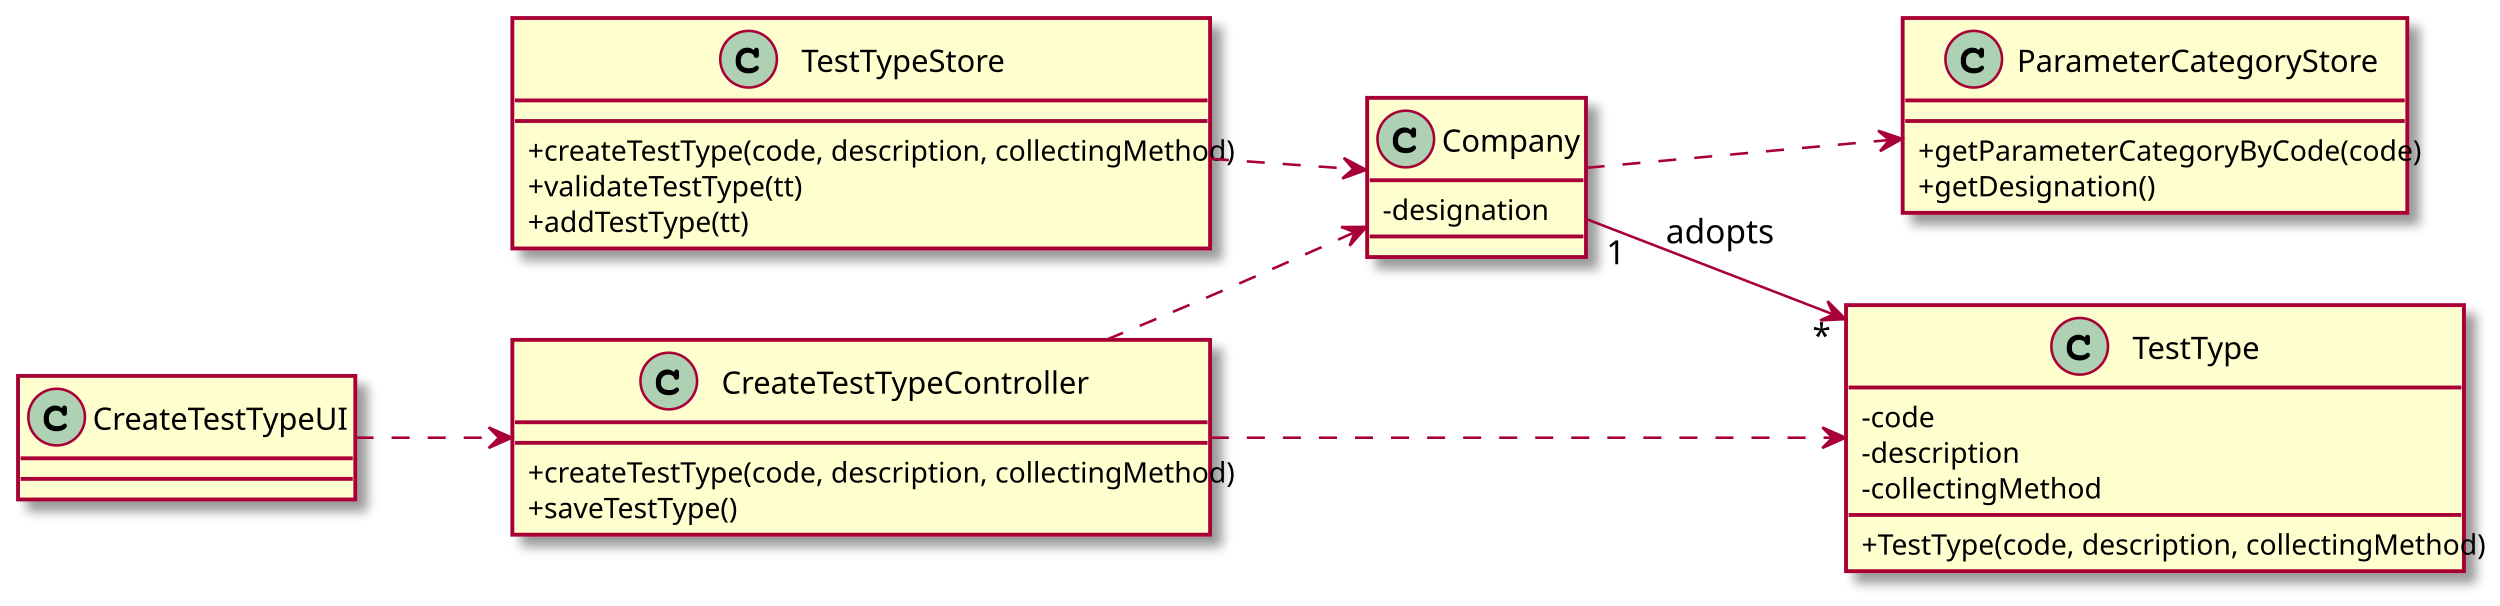
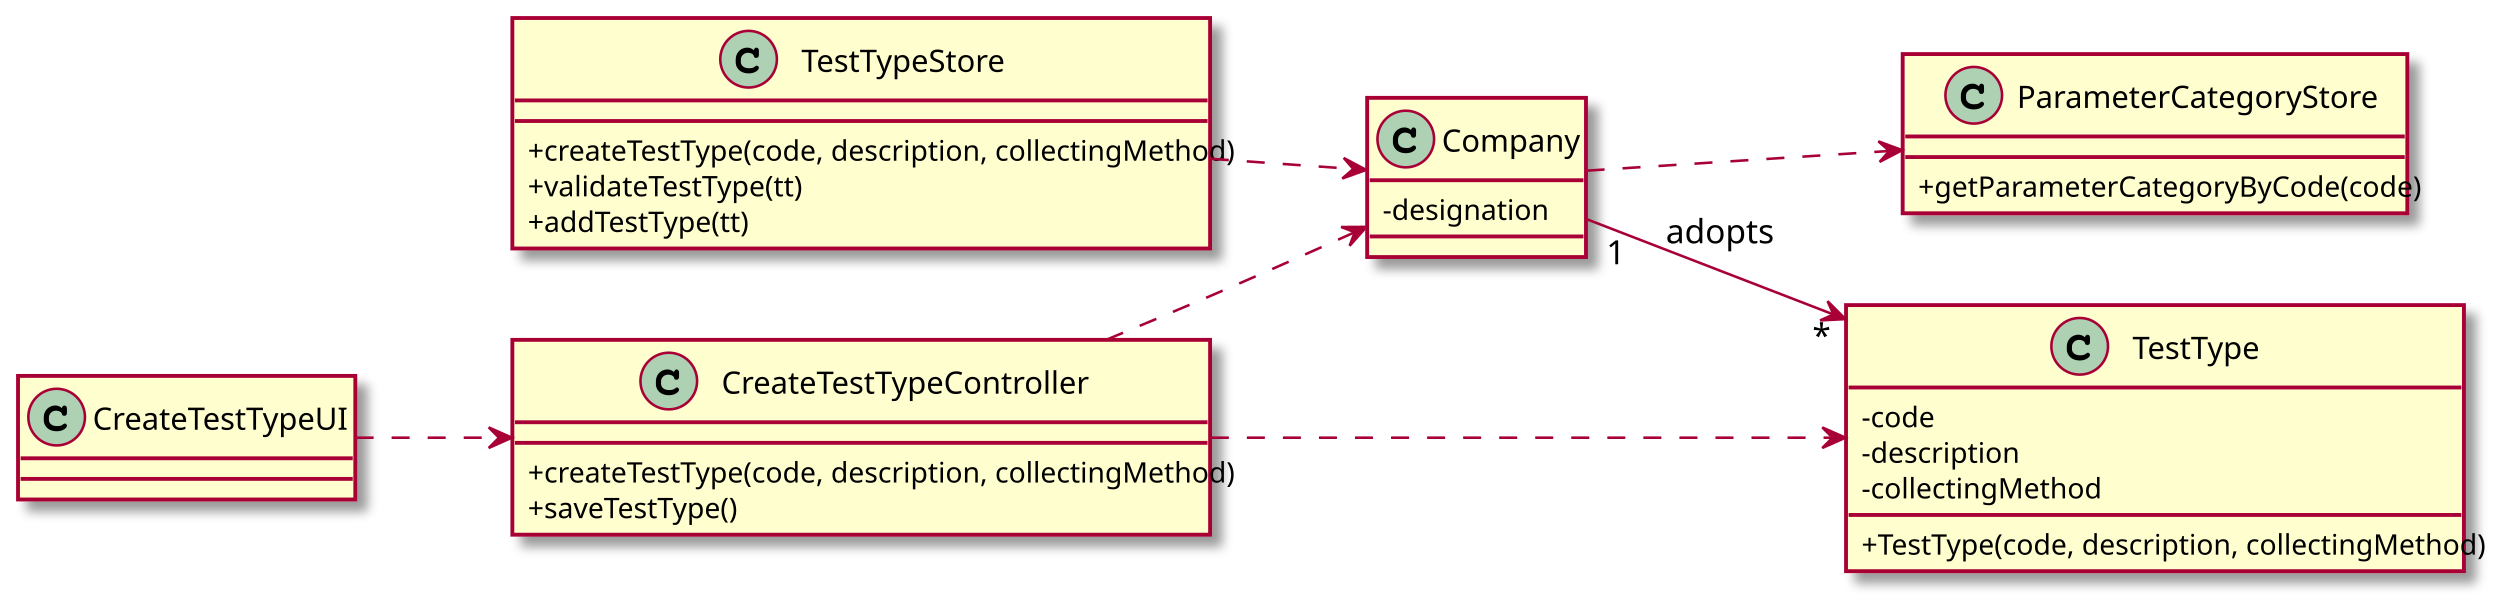
<svg xmlns="http://www.w3.org/2000/svg" contentScriptType="application/ecmascript" contentStyleType="text/css" height="235px" preserveAspectRatio="none" style="width:971px;height:235px;" version="1.1" viewBox="0 0 971 235" width="971px" zoomAndPan="magnify">
  <defs>
-     <filter height="300%" id="f1hzuou6q1v64z" width="300%" x="-1" y="-1">
+     <filter height="300%" id="ff31989xpfrcj" width="300%" x="-1" y="-1">
      <feGaussianBlur result="blurOut" stdDeviation="2.0" />
      <feColorMatrix in="blurOut" result="blurOut2" type="matrix" values="0 0 0 0 0 0 0 0 0 0 0 0 0 0 0 0 0 0 .4 0" />
      <feOffset dx="4.0" dy="4.0" in="blurOut2" result="blurOut3" />
      <feBlend in="SourceGraphic" in2="blurOut3" mode="normal" />
    </filter>
  </defs>
  <g>
-     <rect codeLine="4" fill="#FEFECE" filter="url(#f1hzuou6q1v64z)" height="61.836" id="C" style="stroke:#A80036;stroke-width:1.5;" width="85" x="531" y="38" />
+     <rect codeLine="4" fill="#FEFECE" filter="url(#ff31989xpfrcj)" height="61.836" id="C" style="stroke:#A80036;stroke-width:1.5;" width="85" x="531" y="38" />
    <ellipse cx="546" cy="54" fill="#ADD1B2" rx="11" ry="11" style="stroke:#A80036;stroke-width:1.0;" />
    <path d="M548,50.5 Q548.203,50 548.438,49.75 Q548.672,49.5 548.938,49.5 Q549.406,49.5 549.703,49.781 Q550,50.062 550,50.719 L550,52.281 Q550,52.938 549.719,53.219 Q549.438,53.5 549,53.5 Q548.609,53.5 548.359,53.328 Q548.109,53.156 548,52.703 Q547.953,52.391 547.781,52.219 Q547.469,51.891 546.906,51.703 Q546.344,51.5 545.781,51.5 Q545.078,51.5 544.484,51.781 Q543.906,52.062 543.453,52.688 Q543,53.312 543,54.172 L543,55.094 Q543,56.125 543.844,56.812 Q544.688,57.5 546.188,57.5 Q547.078,57.5 547.703,57.297 Q548.062,57.188 548.469,56.828 Q548.734,56.625 548.875,56.562 Q549.016,56.5 549.188,56.5 Q549.516,56.5 549.75,56.766 Q550,57.016 550,57.375 Q550,57.719 549.656,58.125 Q549.156,58.719 548.359,59.047 Q547.312,59.5 546.031,59.5 Q544.531,59.5 543.328,58.906 Q542.359,58.438 541.672,57.422 Q541,56.406 541,55.203 L541,54.109 Q541,52.859 541.594,51.766 Q542.203,50.672 543.25,50.094 Q544.312,49.5 545.5,49.5 Q546.219,49.5 546.844,49.75 Q547.469,50 548,50.5 Z " fill="#000000" />
    <text fill="#000000" font-family="sans-serif" font-size="12" lengthAdjust="spacing" textLength="53" x="560" y="58.91">Company</text>
    <line style="stroke:#A80036;stroke-width:1.5;" x1="532" x2="615" y1="70" y2="70" />
    <text fill="#000000" font-family="sans-serif" font-size="11" lengthAdjust="spacing" textLength="59" x="537" y="85.419">-designation</text>
    <line style="stroke:#A80036;stroke-width:1.5;" x1="532" x2="615" y1="91.836" y2="91.836" />
-     <rect codeLine="8" fill="#FEFECE" filter="url(#f1hzuou6q1v64z)" height="89.508" id="TTS" style="stroke:#A80036;stroke-width:1.5;" width="271" x="199" y="7" />
+     <rect codeLine="8" fill="#FEFECE" filter="url(#ff31989xpfrcj)" height="89.508" id="TTS" style="stroke:#A80036;stroke-width:1.5;" width="271" x="199" y="7" />
    <ellipse cx="290.75" cy="23" fill="#ADD1B2" rx="11" ry="11" style="stroke:#A80036;stroke-width:1.0;" />
    <path d="M292.75,19.5 Q292.953,19 293.188,18.75 Q293.422,18.5 293.688,18.5 Q294.156,18.5 294.453,18.781 Q294.75,19.062 294.75,19.719 L294.75,21.281 Q294.75,21.938 294.469,22.219 Q294.188,22.5 293.75,22.5 Q293.359,22.5 293.109,22.328 Q292.859,22.156 292.75,21.703 Q292.703,21.391 292.531,21.219 Q292.219,20.891 291.656,20.703 Q291.094,20.5 290.531,20.5 Q289.828,20.5 289.234,20.781 Q288.656,21.062 288.203,21.688 Q287.75,22.312 287.75,23.172 L287.75,24.094 Q287.75,25.125 288.594,25.812 Q289.438,26.5 290.938,26.5 Q291.828,26.5 292.453,26.297 Q292.812,26.188 293.219,25.828 Q293.484,25.625 293.625,25.562 Q293.766,25.5 293.938,25.5 Q294.266,25.5 294.5,25.766 Q294.75,26.016 294.75,26.375 Q294.75,26.719 294.406,27.125 Q293.906,27.719 293.109,28.047 Q292.062,28.5 290.781,28.5 Q289.281,28.5 288.078,27.906 Q287.109,27.438 286.422,26.422 Q285.75,25.406 285.75,24.203 L285.75,23.109 Q285.75,21.859 286.344,20.766 Q286.953,19.672 288,19.094 Q289.062,18.5 290.25,18.5 Q290.969,18.5 291.594,18.75 Q292.219,19 292.75,19.5 Z " fill="#000000" />
    <text fill="#000000" font-family="sans-serif" font-size="12" lengthAdjust="spacing" textLength="79" x="311.25" y="27.91">TestTypeStore</text>
    <line style="stroke:#A80036;stroke-width:1.5;" x1="200" x2="469" y1="39" y2="39" />
    <line style="stroke:#A80036;stroke-width:1.5;" x1="200" x2="469" y1="47" y2="47" />
    <text fill="#000000" font-family="sans-serif" font-size="11" lengthAdjust="spacing" textLength="259" x="205" y="62.419">+createTestType(code, description, collectingMethod)</text>
    <text fill="#000000" font-family="sans-serif" font-size="11" lengthAdjust="spacing" textLength="102" x="205" y="76.255">+validateTestType(tt)</text>
    <text fill="#000000" font-family="sans-serif" font-size="11" lengthAdjust="spacing" textLength="83" x="205" y="90.091">+addTestType(tt)</text>
-     <rect codeLine="14" fill="#FEFECE" filter="url(#f1hzuou6q1v64z)" height="75.672" id="PCS" style="stroke:#A80036;stroke-width:1.5;" width="196" x="739" y="7" />
-     <ellipse cx="766.6" cy="23" fill="#ADD1B2" rx="11" ry="11" style="stroke:#A80036;stroke-width:1.0;" />
-     <path d="M768.6,19.5 Q768.803,19 769.038,18.75 Q769.272,18.5 769.538,18.5 Q770.006,18.5 770.303,18.781 Q770.6,19.062 770.6,19.719 L770.6,21.281 Q770.6,21.938 770.319,22.219 Q770.038,22.5 769.6,22.5 Q769.209,22.5 768.959,22.328 Q768.709,22.156 768.6,21.703 Q768.553,21.391 768.381,21.219 Q768.069,20.891 767.506,20.703 Q766.944,20.5 766.381,20.5 Q765.678,20.5 765.084,20.781 Q764.506,21.062 764.053,21.688 Q763.6,22.312 763.6,23.172 L763.6,24.094 Q763.6,25.125 764.444,25.812 Q765.288,26.5 766.788,26.5 Q767.678,26.5 768.303,26.297 Q768.663,26.188 769.069,25.828 Q769.334,25.625 769.475,25.562 Q769.616,25.5 769.788,25.5 Q770.116,25.5 770.35,25.766 Q770.6,26.016 770.6,26.375 Q770.6,26.719 770.256,27.125 Q769.756,27.719 768.959,28.047 Q767.913,28.5 766.631,28.5 Q765.131,28.5 763.928,27.906 Q762.959,27.438 762.272,26.422 Q761.6,25.406 761.6,24.203 L761.6,23.109 Q761.6,21.859 762.194,20.766 Q762.803,19.672 763.85,19.094 Q764.913,18.5 766.1,18.5 Q766.819,18.5 767.444,18.75 Q768.069,19 768.6,19.5 Z " fill="#000000" />
-     <text fill="#000000" font-family="sans-serif" font-size="12" lengthAdjust="spacing" textLength="136" x="783.4" y="27.91">ParameterCategoryStore</text>
-     <line style="stroke:#A80036;stroke-width:1.5;" x1="740" x2="934" y1="39" y2="39" />
-     <line style="stroke:#A80036;stroke-width:1.5;" x1="740" x2="934" y1="47" y2="47" />
-     <text fill="#000000" font-family="sans-serif" font-size="11" lengthAdjust="spacing" textLength="184" x="745" y="62.419">+getParameterCategoryByCode(code)</text>
-     <text fill="#000000" font-family="sans-serif" font-size="11" lengthAdjust="spacing" textLength="85" x="745" y="76.255">+getDesignation()</text>
-     <rect codeLine="32" fill="#FEFECE" filter="url(#f1hzuou6q1v64z)" height="103.344" id="TT" style="stroke:#A80036;stroke-width:1.5;" width="240" x="717" y="118.5" />
+     <rect codeLine="14" fill="#FEFECE" filter="url(#ff31989xpfrcj)" height="61.836" id="PCS" style="stroke:#A80036;stroke-width:1.5;" width="196" x="739" y="21" />
+     <ellipse cx="766.6" cy="37" fill="#ADD1B2" rx="11" ry="11" style="stroke:#A80036;stroke-width:1.0;" />
+     <path d="M768.6,33.5 Q768.803,33 769.038,32.75 Q769.272,32.5 769.538,32.5 Q770.006,32.5 770.303,32.781 Q770.6,33.062 770.6,33.719 L770.6,35.281 Q770.6,35.938 770.319,36.219 Q770.038,36.5 769.6,36.5 Q769.209,36.5 768.959,36.328 Q768.709,36.156 768.6,35.703 Q768.553,35.391 768.381,35.219 Q768.069,34.891 767.506,34.703 Q766.944,34.5 766.381,34.5 Q765.678,34.5 765.084,34.781 Q764.506,35.062 764.053,35.688 Q763.6,36.312 763.6,37.172 L763.6,38.094 Q763.6,39.125 764.444,39.812 Q765.288,40.5 766.788,40.5 Q767.678,40.5 768.303,40.297 Q768.663,40.188 769.069,39.828 Q769.334,39.625 769.475,39.562 Q769.616,39.5 769.788,39.5 Q770.116,39.5 770.35,39.766 Q770.6,40.016 770.6,40.375 Q770.6,40.719 770.256,41.125 Q769.756,41.719 768.959,42.047 Q767.913,42.5 766.631,42.5 Q765.131,42.5 763.928,41.906 Q762.959,41.438 762.272,40.422 Q761.6,39.406 761.6,38.203 L761.6,37.109 Q761.6,35.859 762.194,34.766 Q762.803,33.672 763.85,33.094 Q764.913,32.5 766.1,32.5 Q766.819,32.5 767.444,32.75 Q768.069,33 768.6,33.5 Z " fill="#000000" />
+     <text fill="#000000" font-family="sans-serif" font-size="12" lengthAdjust="spacing" textLength="136" x="783.4" y="41.91">ParameterCategoryStore</text>
+     <line style="stroke:#A80036;stroke-width:1.5;" x1="740" x2="934" y1="53" y2="53" />
+     <line style="stroke:#A80036;stroke-width:1.5;" x1="740" x2="934" y1="61" y2="61" />
+     <text fill="#000000" font-family="sans-serif" font-size="11" lengthAdjust="spacing" textLength="184" x="745" y="76.419">+getParameterCategoryByCode(code)</text>
+     <rect codeLine="31" fill="#FEFECE" filter="url(#ff31989xpfrcj)" height="103.344" id="TT" style="stroke:#A80036;stroke-width:1.5;" width="240" x="717" y="118.5" />
    <ellipse cx="807.75" cy="134.5" fill="#ADD1B2" rx="11" ry="11" style="stroke:#A80036;stroke-width:1.0;" />
    <path d="M809.75,131 Q809.953,130.5 810.188,130.25 Q810.422,130 810.688,130 Q811.156,130 811.453,130.281 Q811.75,130.562 811.75,131.219 L811.75,132.781 Q811.75,133.438 811.469,133.719 Q811.188,134 810.75,134 Q810.359,134 810.109,133.828 Q809.859,133.656 809.75,133.203 Q809.703,132.891 809.531,132.719 Q809.219,132.391 808.656,132.203 Q808.094,132 807.531,132 Q806.828,132 806.234,132.281 Q805.656,132.562 805.203,133.188 Q804.75,133.812 804.75,134.672 L804.75,135.594 Q804.75,136.625 805.594,137.312 Q806.438,138 807.938,138 Q808.828,138 809.453,137.797 Q809.812,137.688 810.219,137.328 Q810.484,137.125 810.625,137.062 Q810.766,137 810.938,137 Q811.266,137 811.5,137.266 Q811.75,137.516 811.75,137.875 Q811.75,138.219 811.406,138.625 Q810.906,139.219 810.109,139.547 Q809.062,140 807.781,140 Q806.281,140 805.078,139.406 Q804.109,138.938 803.422,137.922 Q802.75,136.906 802.75,135.703 L802.75,134.609 Q802.75,133.359 803.344,132.266 Q803.953,131.172 805,130.594 Q806.062,130 807.25,130 Q807.969,130 808.594,130.25 Q809.219,130.5 809.75,131 Z " fill="#000000" />
    <text fill="#000000" font-family="sans-serif" font-size="12" lengthAdjust="spacing" textLength="50" x="828.25" y="139.41">TestType</text>
    <line style="stroke:#A80036;stroke-width:1.5;" x1="718" x2="956" y1="150.5" y2="150.5" />
    <text fill="#000000" font-family="sans-serif" font-size="11" lengthAdjust="spacing" textLength="28" x="723" y="165.919">-code</text>
    <text fill="#000000" font-family="sans-serif" font-size="11" lengthAdjust="spacing" textLength="57" x="723" y="179.755">-description</text>
    <text fill="#000000" font-family="sans-serif" font-size="11" lengthAdjust="spacing" textLength="84" x="723" y="193.591">-collectingMethod</text>
    <line style="stroke:#A80036;stroke-width:1.5;" x1="718" x2="956" y1="200.008" y2="200.008" />
    <text fill="#000000" font-family="sans-serif" font-size="11" lengthAdjust="spacing" textLength="228" x="723" y="215.427">+TestType(code, description, collectingMethod)</text>
-     <rect codeLine="33" fill="#FEFECE" filter="url(#f1hzuou6q1v64z)" height="75.672" id="CTTC" style="stroke:#A80036;stroke-width:1.5;" width="271" x="199" y="132" />
+     <rect codeLine="32" fill="#FEFECE" filter="url(#ff31989xpfrcj)" height="75.672" id="CTTC" style="stroke:#A80036;stroke-width:1.5;" width="271" x="199" y="132" />
    <ellipse cx="259.75" cy="148" fill="#ADD1B2" rx="11" ry="11" style="stroke:#A80036;stroke-width:1.0;" />
    <path d="M261.75,144.5 Q261.953,144 262.188,143.75 Q262.422,143.5 262.688,143.5 Q263.156,143.5 263.453,143.781 Q263.75,144.062 263.75,144.719 L263.75,146.281 Q263.75,146.938 263.469,147.219 Q263.188,147.5 262.75,147.5 Q262.359,147.5 262.109,147.328 Q261.859,147.156 261.75,146.703 Q261.703,146.391 261.531,146.219 Q261.219,145.891 260.656,145.703 Q260.094,145.5 259.531,145.5 Q258.828,145.5 258.234,145.781 Q257.656,146.062 257.203,146.688 Q256.75,147.312 256.75,148.172 L256.75,149.094 Q256.75,150.125 257.594,150.812 Q258.438,151.5 259.938,151.5 Q260.828,151.5 261.453,151.297 Q261.812,151.188 262.219,150.828 Q262.484,150.625 262.625,150.562 Q262.766,150.5 262.938,150.5 Q263.266,150.5 263.5,150.766 Q263.75,151.016 263.75,151.375 Q263.75,151.719 263.406,152.125 Q262.906,152.719 262.109,153.047 Q261.062,153.5 259.781,153.5 Q258.281,153.5 257.078,152.906 Q256.109,152.438 255.422,151.422 Q254.75,150.406 254.75,149.203 L254.75,148.109 Q254.75,146.859 255.344,145.766 Q255.953,144.672 257,144.094 Q258.062,143.5 259.25,143.5 Q259.969,143.5 260.594,143.75 Q261.219,144 261.75,144.5 Z " fill="#000000" />
    <text fill="#000000" font-family="sans-serif" font-size="12" lengthAdjust="spacing" textLength="141" x="280.25" y="152.91">CreateTestTypeController</text>
    <line style="stroke:#A80036;stroke-width:1.5;" x1="200" x2="469" y1="164" y2="164" />
    <line style="stroke:#A80036;stroke-width:1.5;" x1="200" x2="469" y1="172" y2="172" />
    <text fill="#000000" font-family="sans-serif" font-size="11" lengthAdjust="spacing" textLength="259" x="205" y="187.419">+createTestType(code, description, collectingMethod)</text>
    <text fill="#000000" font-family="sans-serif" font-size="11" lengthAdjust="spacing" textLength="83" x="205" y="201.255">+saveTestType()</text>
-     <rect codeLine="31" fill="#FEFECE" filter="url(#f1hzuou6q1v64z)" height="48" id="CTTUI" style="stroke:#A80036;stroke-width:1.5;" width="131" x="7" y="146" />
+     <rect codeLine="30" fill="#FEFECE" filter="url(#ff31989xpfrcj)" height="48" id="CTTUI" style="stroke:#A80036;stroke-width:1.5;" width="131" x="7" y="146" />
    <ellipse cx="22" cy="162" fill="#ADD1B2" rx="11" ry="11" style="stroke:#A80036;stroke-width:1.0;" />
    <path d="M24,158.5 Q24.203,158 24.438,157.75 Q24.672,157.5 24.938,157.5 Q25.406,157.5 25.703,157.781 Q26,158.062 26,158.719 L26,160.281 Q26,160.938 25.719,161.219 Q25.438,161.5 25,161.5 Q24.609,161.5 24.359,161.328 Q24.109,161.156 24,160.703 Q23.953,160.391 23.781,160.219 Q23.469,159.891 22.906,159.703 Q22.344,159.5 21.781,159.5 Q21.078,159.5 20.484,159.781 Q19.906,160.062 19.453,160.688 Q19,161.312 19,162.172 L19,163.094 Q19,164.125 19.844,164.812 Q20.688,165.5 22.188,165.5 Q23.078,165.5 23.703,165.297 Q24.062,165.188 24.469,164.828 Q24.734,164.625 24.875,164.562 Q25.016,164.5 25.188,164.5 Q25.516,164.5 25.75,164.766 Q26,165.016 26,165.375 Q26,165.719 25.656,166.125 Q25.156,166.719 24.359,167.047 Q23.312,167.5 22.031,167.5 Q20.531,167.5 19.328,166.906 Q18.359,166.438 17.672,165.422 Q17,164.406 17,163.203 L17,162.109 Q17,160.859 17.594,159.766 Q18.203,158.672 19.25,158.094 Q20.312,157.5 21.5,157.5 Q22.219,157.5 22.844,157.75 Q23.469,158 24,158.5 Z " fill="#000000" />
    <text fill="#000000" font-family="sans-serif" font-size="12" lengthAdjust="spacing" textLength="99" x="36" y="166.91">CreateTestTypeUI</text>
    <line style="stroke:#A80036;stroke-width:1.5;" x1="8" x2="137" y1="178" y2="178" />
    <line style="stroke:#A80036;stroke-width:1.5;" x1="8" x2="137" y1="186" y2="186" />
-     <path codeLine="35" d="M138.1,170 C155.08,170 174.07,170 193.36,170 " fill="none" id="CTTUI-to-CTTC" style="stroke:#A80036;stroke-width:1.0;stroke-dasharray:7.0,7.0;" />
+     <path codeLine="34" d="M138.1,170 C155.08,170 174.07,170 193.36,170 " fill="none" id="CTTUI-to-CTTC" style="stroke:#A80036;stroke-width:1.0;stroke-dasharray:7.0,7.0;" />
    <polygon fill="#A80036" points="198.81,170,189.81,166,193.81,170,189.81,174,198.81,170" style="stroke:#A80036;stroke-width:1.0;" />
-     <path codeLine="36" d="M616.22,65.17 C647.82,62.27 692.63,58.16 733.55,54.4 " fill="none" id="C-to-PCS" style="stroke:#A80036;stroke-width:1.0;stroke-dasharray:7.0,7.0;" />
-     <polygon fill="#A80036" points="738.78,53.92,729.452,50.761,733.801,54.378,730.184,58.727,738.78,53.92" style="stroke:#A80036;stroke-width:1.0;" />
-     <path codeLine="37" d="M470.27,61.67 C489.93,63.08 508.99,64.44 525.21,65.61 " fill="none" id="TTS-to-C" style="stroke:#A80036;stroke-width:1.0;stroke-dasharray:7.0,7.0;" />
+     <path codeLine="35" d="M616.22,66.29 C647.82,64.23 692.63,61.32 733.55,58.66 " fill="none" id="C-to-PCS" style="stroke:#A80036;stroke-width:1.0;stroke-dasharray:7.0,7.0;" />
+     <polygon fill="#A80036" points="738.78,58.32,729.546,54.894,733.79,58.635,730.049,62.878,738.78,58.32" style="stroke:#A80036;stroke-width:1.0;" />
+     <path codeLine="36" d="M470.27,61.67 C489.93,63.08 508.99,64.44 525.21,65.61 " fill="none" id="TTS-to-C" style="stroke:#A80036;stroke-width:1.0;stroke-dasharray:7.0,7.0;" />
    <polygon fill="#A80036" points="530.6,65.99,521.909,61.357,525.613,65.633,521.337,69.337,530.6,65.99" style="stroke:#A80036;stroke-width:1.0;" />
-     <path codeLine="38" d="M470.28,170 C545.35,170 638.18,170 711.52,170 " fill="none" id="CTTC-to-TT" style="stroke:#A80036;stroke-width:1.0;stroke-dasharray:7.0,7.0;" />
+     <path codeLine="37" d="M470.28,170 C545.35,170 638.18,170 711.52,170 " fill="none" id="CTTC-to-TT" style="stroke:#A80036;stroke-width:1.0;stroke-dasharray:7.0,7.0;" />
    <polygon fill="#A80036" points="716.77,170,707.77,166,711.77,170,707.77,174,716.77,170" style="stroke:#A80036;stroke-width:1.0;" />
-     <path codeLine="39" d="M429.73,131.94 C443.28,126.33 457.02,120.57 470,115 C488.35,107.13 508.42,98.2 525.89,90.31 " fill="none" id="CTTC-to-C" style="stroke:#A80036;stroke-width:1.0;stroke-dasharray:7.0,7.0;" />
+     <path codeLine="38" d="M429.73,131.94 C443.28,126.33 457.02,120.57 470,115 C488.35,107.13 508.42,98.2 525.89,90.31 " fill="none" id="CTTC-to-C" style="stroke:#A80036;stroke-width:1.0;stroke-dasharray:7.0,7.0;" />
    <polygon fill="#A80036" points="530.75,88.12,520.901,88.177,526.193,90.177,524.193,95.469,530.75,88.12" style="stroke:#A80036;stroke-width:1.0;" />
-     <path codeLine="40" d="M616.22,85.12 C642.27,95.17 677.29,108.7 711.71,121.99 " fill="none" id="C-to-TT" style="stroke:#A80036;stroke-width:1.0;" />
+     <path codeLine="39" d="M616.22,85.12 C642.27,95.17 677.29,108.7 711.71,121.99 " fill="none" id="C-to-TT" style="stroke:#A80036;stroke-width:1.0;" />
    <polygon fill="#A80036" points="716.78,123.95,709.827,116.974,712.116,122.147,706.943,124.436,716.78,123.95" style="stroke:#A80036;stroke-width:1.0;" />
    <text fill="#000000" font-family="sans-serif" font-size="13" lengthAdjust="spacing" textLength="39" x="647" y="94.495">adopts</text>
    <text fill="#000000" font-family="sans-serif" font-size="13" lengthAdjust="spacing" textLength="7" x="623.875" y="102.653">1</text>
    <text fill="#000000" font-family="sans-serif" font-size="13" lengthAdjust="spacing" textLength="5" x="703.918" y="135.008">*</text>
  </g>
</svg>
